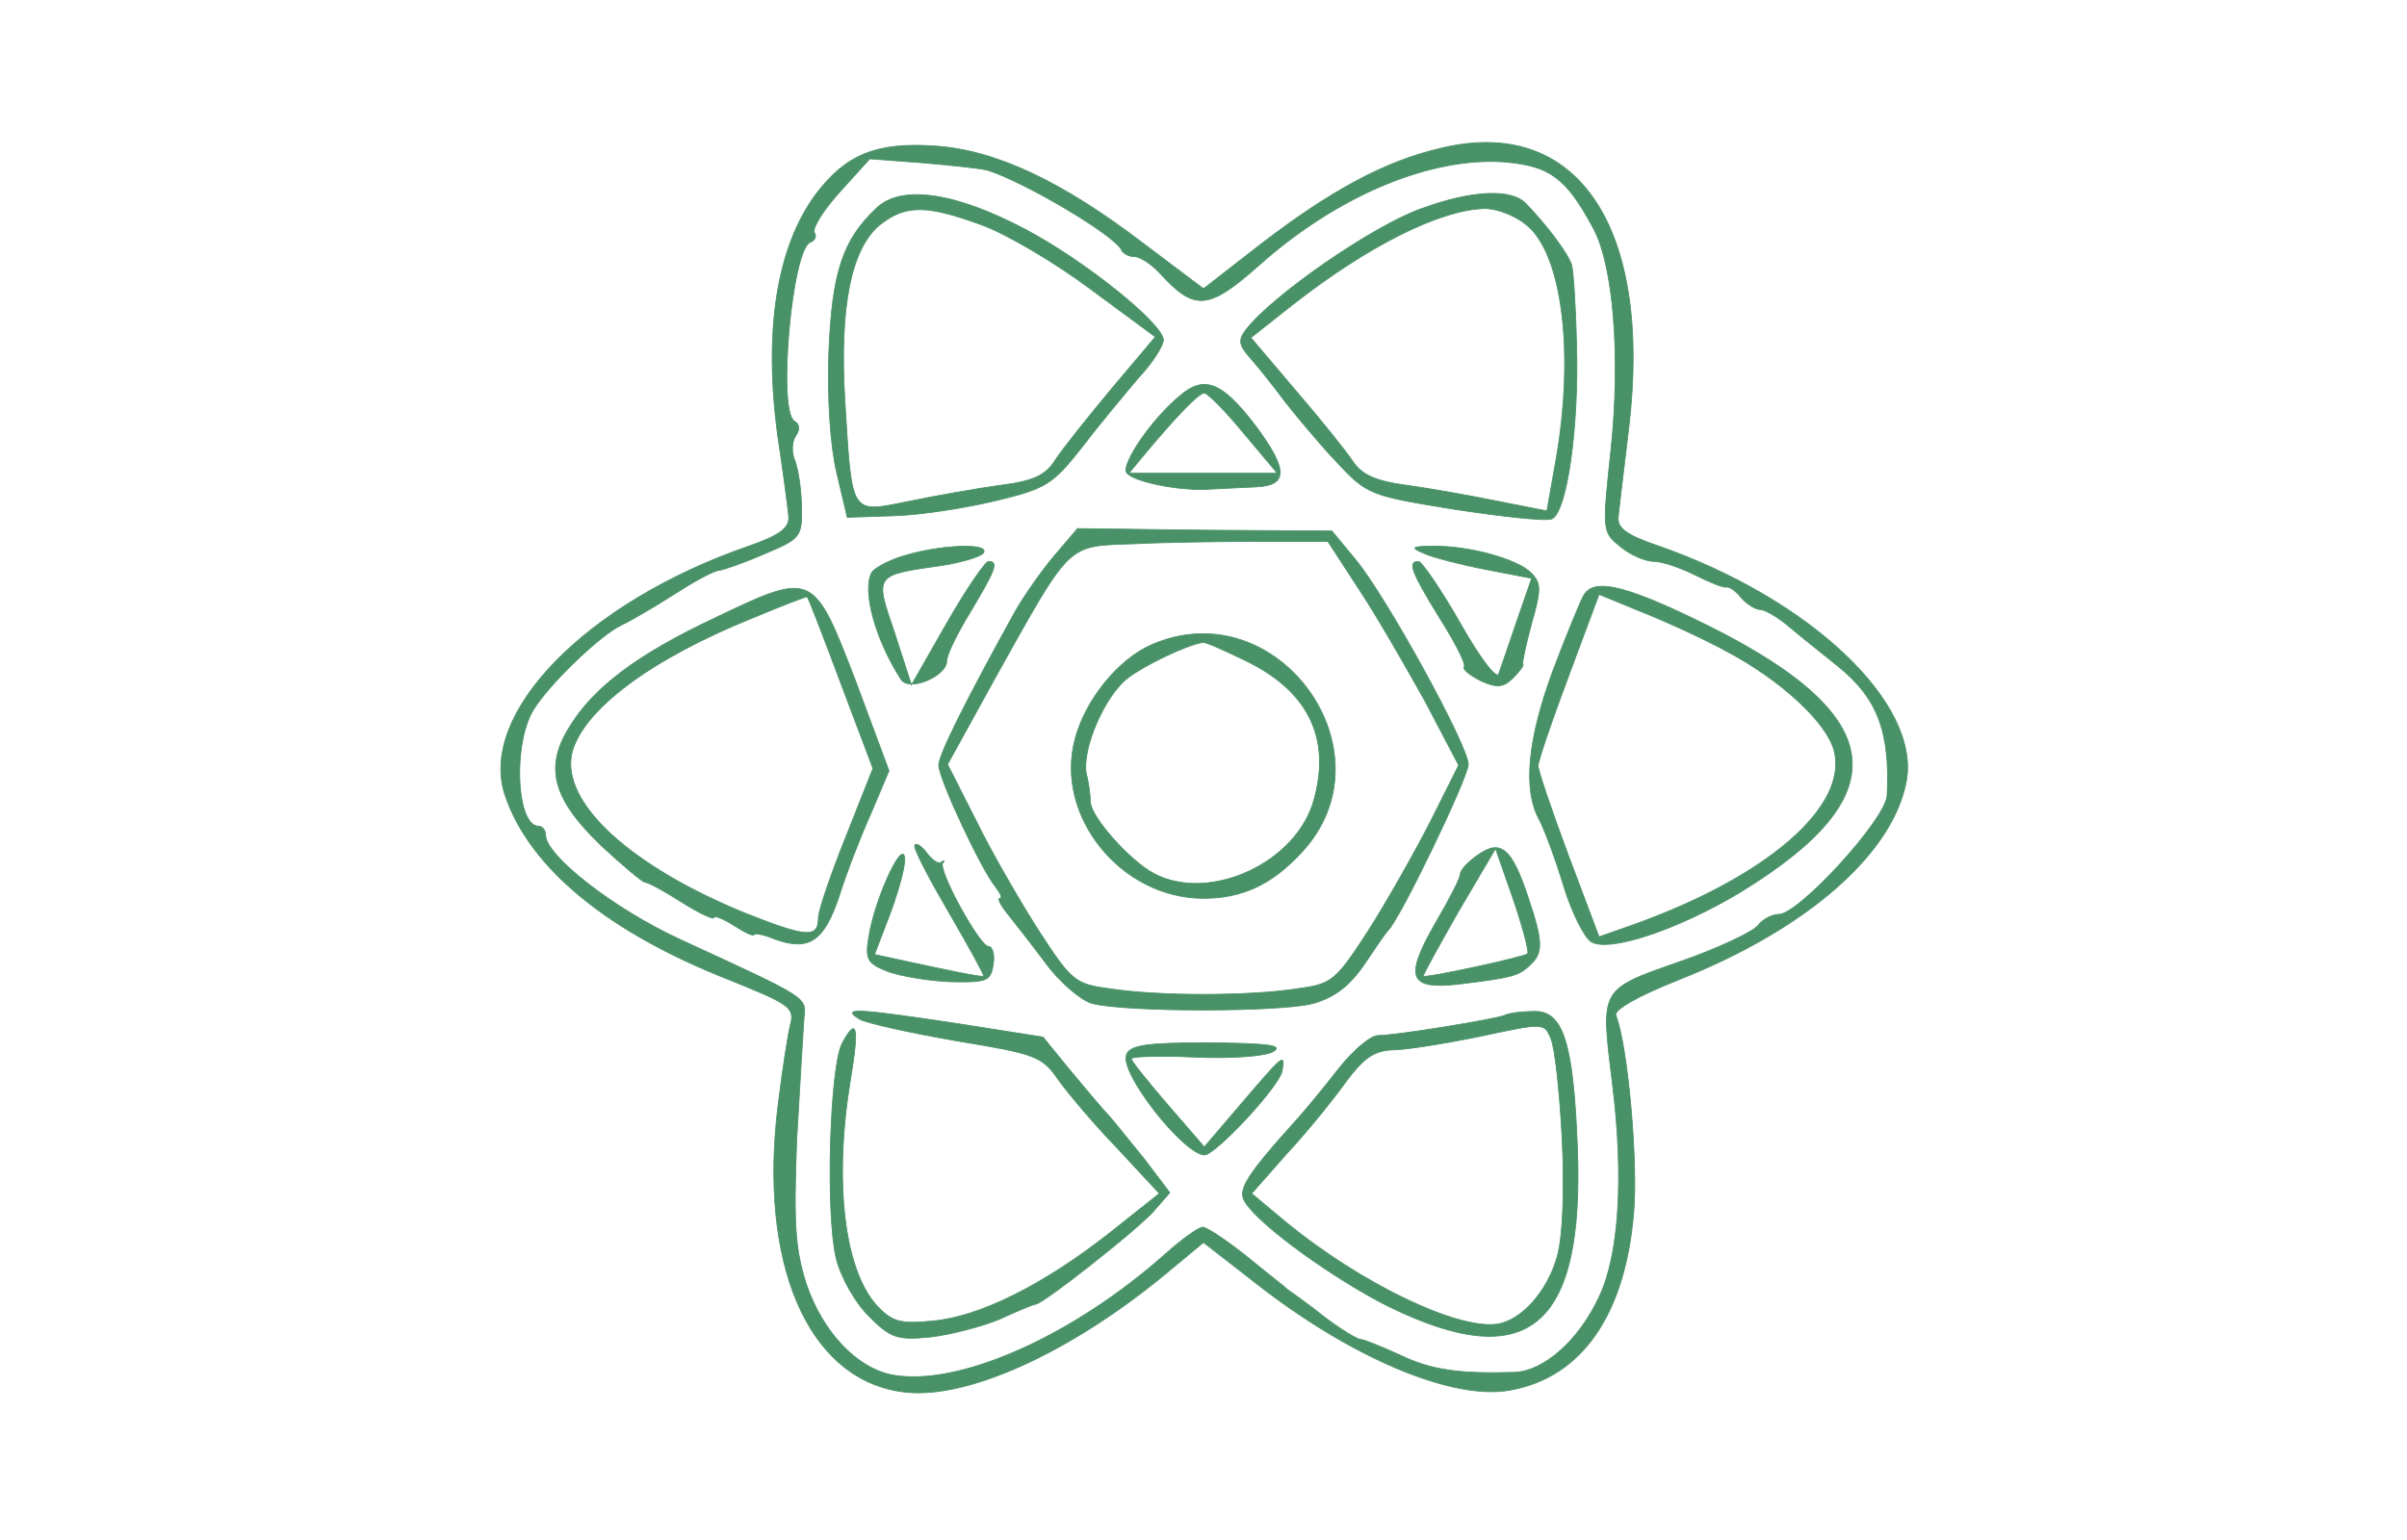
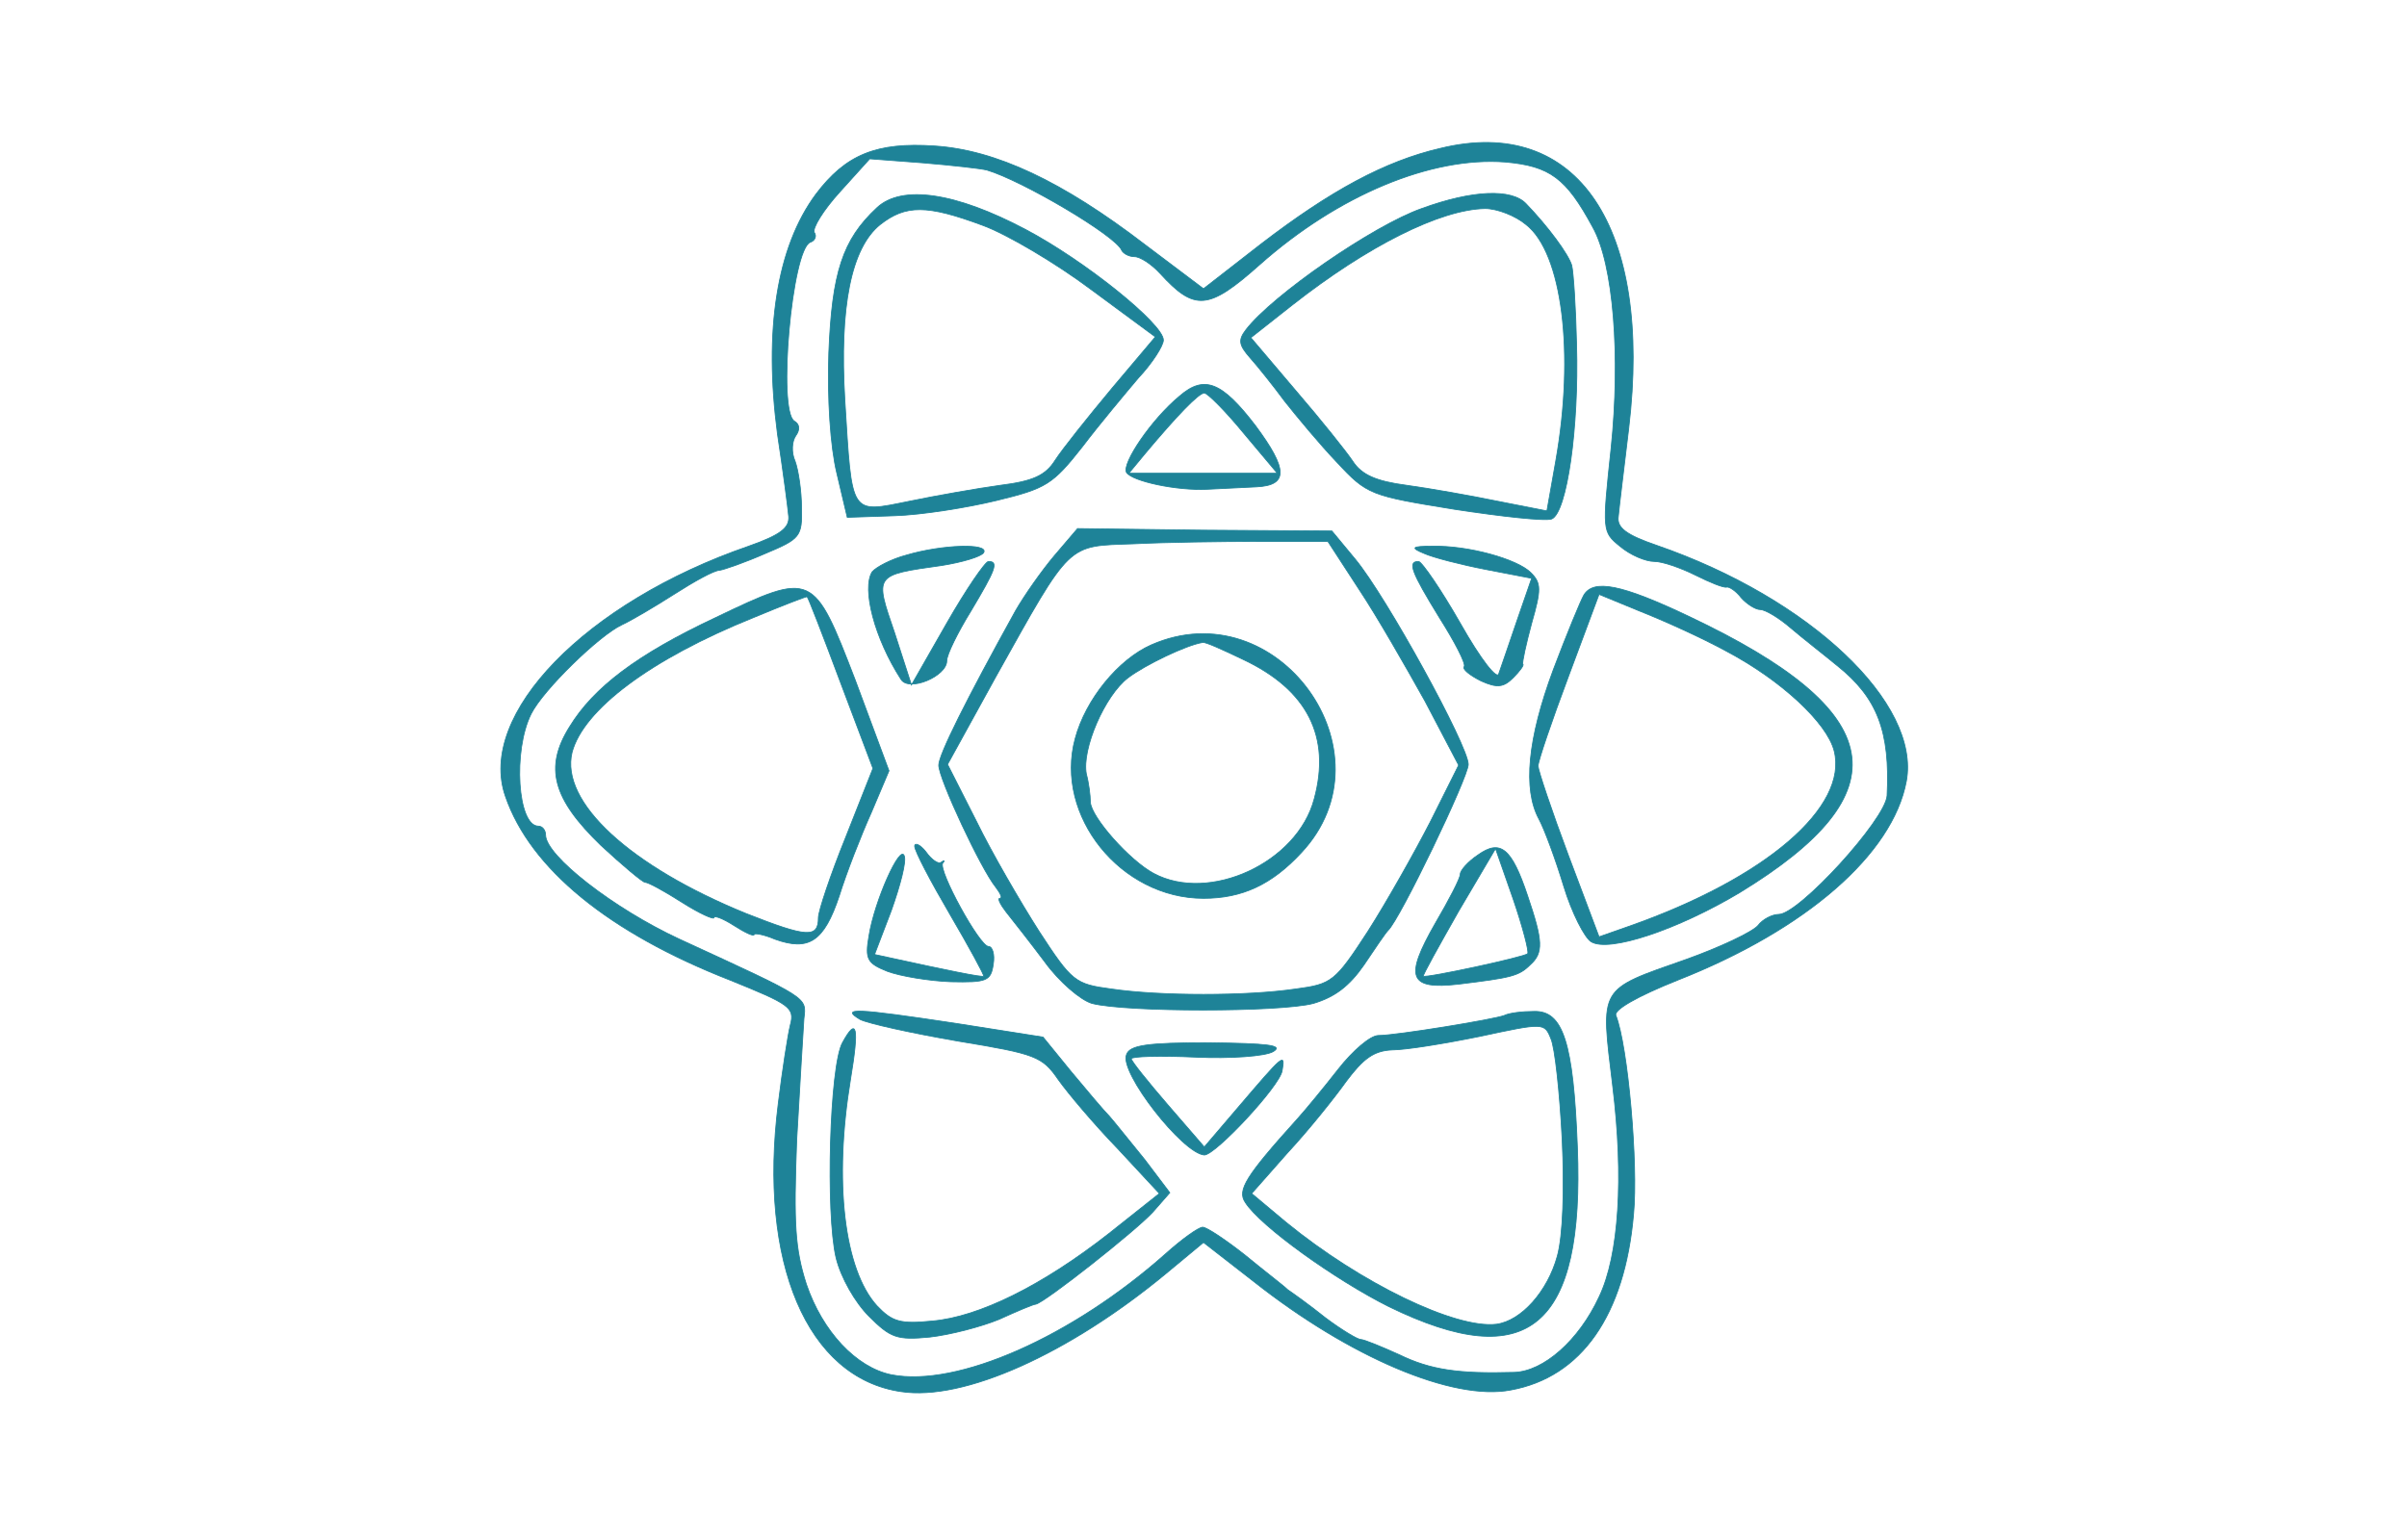
<svg xmlns="http://www.w3.org/2000/svg" version="1.0" width="300pt" height="192pt" viewBox="0 0 300 192" preserveAspectRatio="xMidYMid meet">
-   <g transform="translate(0,192) scale(0.1,-0.1)" fill="#499167" stroke="#499167">
+   <g transform="translate(0,192) scale(0.1,-0.1)" fill="#1e8398" stroke="#1e8398">
    <path d="M1795 1735 c-69 -16 -137 -53 -223 -119 l-72 -56 -73 55 c-103 79 -186 118 -262 123 -73 5 -111 -11 -148 -60 -49 -66 -65 -170 -48 -299 7 -46 13 -92 14 -103 1 -14 -10 -23 -50 -37 -203 -70 -339 -210 -303 -312 31 -90 129 -170 280 -229 74 -30 81 -34 75 -56 -3 -12 -10 -57 -15 -98 -25 -198 36 -342 153 -359 78 -12 209 47 330 147 l47 39 63 -49 c119 -94 248 -149 320 -135 88 16 142 93 153 219 6 62 -7 210 -22 248 -3 7 27 24 77 44 160 63 268 157 285 248 18 97 -120 228 -311 294 -38 13 -50 22 -48 36 1 11 7 60 13 110 30 251 -64 391 -235 349z m-565 -27 c44 -13 161 -82 168 -100 2 -4 9 -8 16 -8 7 0 21 -9 32 -21 43 -47 60 -46 124 11 98 87 214 135 306 128 56 -5 76 -20 109 -81 26 -46 35 -161 23 -276 -11 -103 -11 -104 11 -122 13 -11 32 -19 43 -19 10 0 33 -8 51 -17 18 -9 35 -16 39 -15 3 1 12 -5 18 -13 7 -8 18 -15 24 -15 6 0 23 -10 38 -23 14 -12 41 -33 58 -47 50 -40 66 -82 62 -162 -2 -30 -110 -148 -135 -148 -8 0 -20 -6 -26 -14 -7 -8 -47 -27 -89 -42 -111 -39 -107 -33 -92 -158 14 -114 8 -211 -17 -263 -25 -54 -69 -93 -106 -94 -69 -2 -104 3 -143 22 -22 10 -44 19 -48 19 -4 0 -24 12 -44 27 -20 16 -41 31 -47 35 -5 5 -30 24 -53 43 -24 19 -48 35 -53 35 -5 0 -26 -15 -46 -33 -117 -104 -260 -167 -342 -151 -44 9 -86 54 -106 113 -14 44 -16 74 -12 180 4 69 8 137 9 151 3 27 8 24 -155 99 -82 38 -167 104 -167 130 0 6 -4 11 -9 11 -26 0 -32 94 -9 140 15 30 85 98 113 111 11 5 40 22 65 38 25 16 50 30 57 30 6 1 32 10 57 21 43 18 46 21 45 57 0 21 -4 47 -8 58 -5 11 -4 25 1 32 5 7 5 14 -2 18 -21 13 -3 215 20 223 6 2 8 8 5 12 -3 5 11 28 32 51 l37 41 66 -5 c36 -3 72 -7 80 -9z" />
    <path d="M1093 1661 c-43 -40 -56 -81 -60 -181 -2 -57 2 -117 10 -150 l13 -55 59 2 c33 1 90 10 127 19 62 15 70 20 107 67 22 29 54 67 70 86 17 18 31 40 31 47 0 20 -98 99 -172 138 -87 46 -154 56 -185 27z m132 -22 c30 -11 91 -47 135 -80 l80 -59 -54 -64 c-30 -36 -62 -76 -71 -90 -12 -19 -28 -26 -68 -31 -29 -4 -80 -13 -114 -20 -74 -15 -71 -19 -80 126 -7 117 8 190 44 219 32 25 58 25 128 -1z" />
    <path d="M1772 1660 c-60 -21 -186 -108 -219 -151 -10 -13 -9 -19 5 -35 9 -10 29 -35 43 -54 15 -19 44 -54 65 -76 38 -41 42 -42 147 -59 59 -9 113 -15 121 -12 19 8 34 114 31 217 -1 47 -4 91 -6 99 -4 14 -30 49 -57 77 -18 19 -67 17 -130 -6z m130 -20 c45 -35 61 -160 37 -295 l-11 -62 -61 12 c-34 7 -85 16 -114 20 -38 5 -56 13 -67 30 -8 12 -40 52 -71 88 l-56 66 52 41 c93 73 184 119 240 120 15 0 38 -9 51 -20z" />
    <path d="M1470 1426 c-35 -29 -72 -84 -66 -95 7 -11 63 -23 101 -21 17 1 44 2 61 3 40 2 39 22 -1 76 -42 55 -64 64 -95 37z m80 -46 l42 -50 -93 0 -92 0 19 23 c41 49 68 77 75 77 4 0 26 -22 49 -50z" />
    <path d="M1314 1227 c-16 -19 -37 -49 -48 -68 -62 -112 -96 -180 -96 -193 0 -17 53 -130 71 -152 6 -8 9 -14 5 -14 -3 0 1 -8 8 -17 8 -10 30 -38 48 -62 18 -25 45 -48 59 -52 42 -11 235 -11 276 0 27 8 45 22 63 48 14 21 27 40 30 43 15 14 100 191 100 207 0 23 -102 209 -141 256 l-29 35 -159 1 -158 2 -29 -34z m380 -42 c22 -33 58 -96 82 -139 l42 -80 -35 -70 c-20 -39 -55 -101 -78 -137 -41 -63 -45 -66 -90 -72 -61 -9 -169 -9 -230 0 -45 6 -49 9 -90 72 -23 36 -59 98 -78 137 l-36 71 60 109 c95 170 88 163 172 166 40 2 110 3 157 3 l85 0 39 -60z" />
    <path d="M1435 1116 c-41 -18 -82 -68 -95 -117 -26 -96 57 -199 160 -199 48 0 85 17 122 57 117 125 -30 328 -187 259z m114 -18 c81 -38 110 -97 89 -174 -21 -80 -131 -130 -200 -93 -30 16 -78 70 -79 89 0 8 -2 24 -5 35 -6 31 23 98 52 120 21 16 73 41 93 44 3 1 25 -9 50 -21z" />
    <path d="M1130 1228 c-19 -5 -38 -15 -43 -21 -13 -21 3 -83 36 -134 10 -16 57 4 57 23 0 8 14 36 30 62 31 52 35 62 22 62 -4 0 -28 -35 -52 -77 l-44 -77 -21 65 c-25 73 -26 72 59 84 25 4 49 11 52 16 7 12 -52 10 -96 -3z" />
    <path d="M1775 1230 c11 -5 46 -14 77 -20 l57 -11 -18 -52 c-10 -29 -20 -59 -23 -67 -2 -8 -22 17 -48 63 -24 42 -48 77 -52 77 -14 0 -9 -13 26 -70 19 -30 33 -57 31 -61 -3 -3 7 -11 21 -18 20 -9 28 -8 40 4 8 8 14 16 12 17 -1 2 4 25 11 51 12 42 12 50 -1 63 -17 17 -78 34 -123 33 -26 0 -27 -2 -10 -9z" />
    <path d="M892 1150 c-98 -46 -152 -87 -182 -136 -32 -51 -21 -90 39 -148 27 -25 52 -46 55 -46 4 0 24 -11 46 -25 22 -14 40 -22 40 -19 0 3 11 -1 25 -10 14 -9 25 -14 25 -11 0 2 12 0 26 -6 42 -15 61 -3 80 54 9 29 27 75 40 104 l22 52 -42 113 c-52 135 -53 136 -174 78z m156 -82 l40 -106 -34 -86 c-19 -47 -34 -92 -34 -100 0 -26 -14 -25 -90 5 -145 59 -232 139 -217 201 14 53 97 116 226 168 36 15 67 27 67 26 1 0 20 -49 42 -108z" />
    <path d="M1974 1178 c-4 -7 -21 -48 -38 -93 -32 -86 -38 -149 -18 -186 7 -13 21 -51 31 -84 10 -33 26 -64 34 -69 22 -14 108 15 185 61 205 125 187 226 -62 344 -86 41 -120 47 -132 27z m178 -70 c68 -36 125 -89 134 -124 18 -70 -85 -159 -256 -219 l-37 -13 -38 101 c-21 56 -38 107 -38 112 0 6 17 56 38 112 l38 102 51 -21 c28 -11 77 -33 108 -50z" />
    <path d="M1140 865 c0 -6 20 -44 44 -85 24 -41 43 -76 42 -77 -1 -2 -49 8 -113 22 l-23 5 21 55 c11 31 19 61 16 68 -5 15 -37 -56 -44 -100 -5 -29 -2 -34 23 -44 16 -6 52 -12 79 -13 45 -1 50 1 53 22 2 12 -1 22 -6 22 -11 0 -63 95 -57 104 3 3 2 4 -2 1 -3 -3 -12 3 -19 13 -7 9 -14 12 -14 7z" />
    <path d="M1842 854 c-12 -8 -22 -19 -22 -24 0 -5 -14 -32 -31 -61 -39 -68 -33 -83 29 -76 65 8 75 10 89 24 17 15 16 30 -3 86 -20 60 -34 71 -62 51z m62 -123 c-3 -4 -128 -31 -130 -28 -1 1 19 37 44 81 l46 78 22 -63 c12 -35 20 -66 18 -68z" />
    <path d="M1072 649 c10 -5 64 -17 122 -27 97 -16 105 -19 125 -48 12 -17 45 -56 74 -86 l52 -56 -63 -50 c-83 -65 -162 -104 -220 -109 -40 -4 -50 -1 -69 19 -41 45 -54 155 -33 282 11 66 8 79 -10 46 -16 -29 -21 -213 -8 -268 6 -25 24 -56 41 -73 27 -27 35 -30 76 -26 26 3 64 13 86 22 22 10 43 19 46 19 11 2 124 91 146 115 l21 24 -31 41 c-18 22 -37 46 -44 54 -7 7 -28 32 -48 56 l-35 43 -108 17 c-126 19 -145 20 -120 5z" />
    <path d="M1875 654 c-13 -5 -135 -25 -157 -25 -10 0 -32 -19 -50 -42 -18 -23 -41 -51 -51 -62 -65 -72 -75 -89 -65 -104 19 -30 113 -97 179 -130 174 -85 244 -26 235 199 -5 131 -18 170 -54 169 -15 0 -31 -2 -37 -5z m72 -154 c3 -63 1 -121 -6 -146 -12 -44 -45 -81 -76 -85 -51 -6 -169 51 -262 127 l-43 36 45 51 c26 28 58 68 73 89 21 28 34 38 57 39 17 0 66 8 110 17 79 17 80 17 88 -3 5 -11 11 -67 14 -125z" />
    <path d="M1404 605 c-9 -22 70 -123 97 -125 14 0 94 86 97 105 4 23 2 21 -56 -47 l-41 -48 -45 52 c-25 29 -46 55 -46 58 0 3 36 4 80 2 43 -2 87 1 97 7 13 8 -7 10 -80 11 -77 0 -99 -3 -103 -15z" />
  </g>
</svg>
